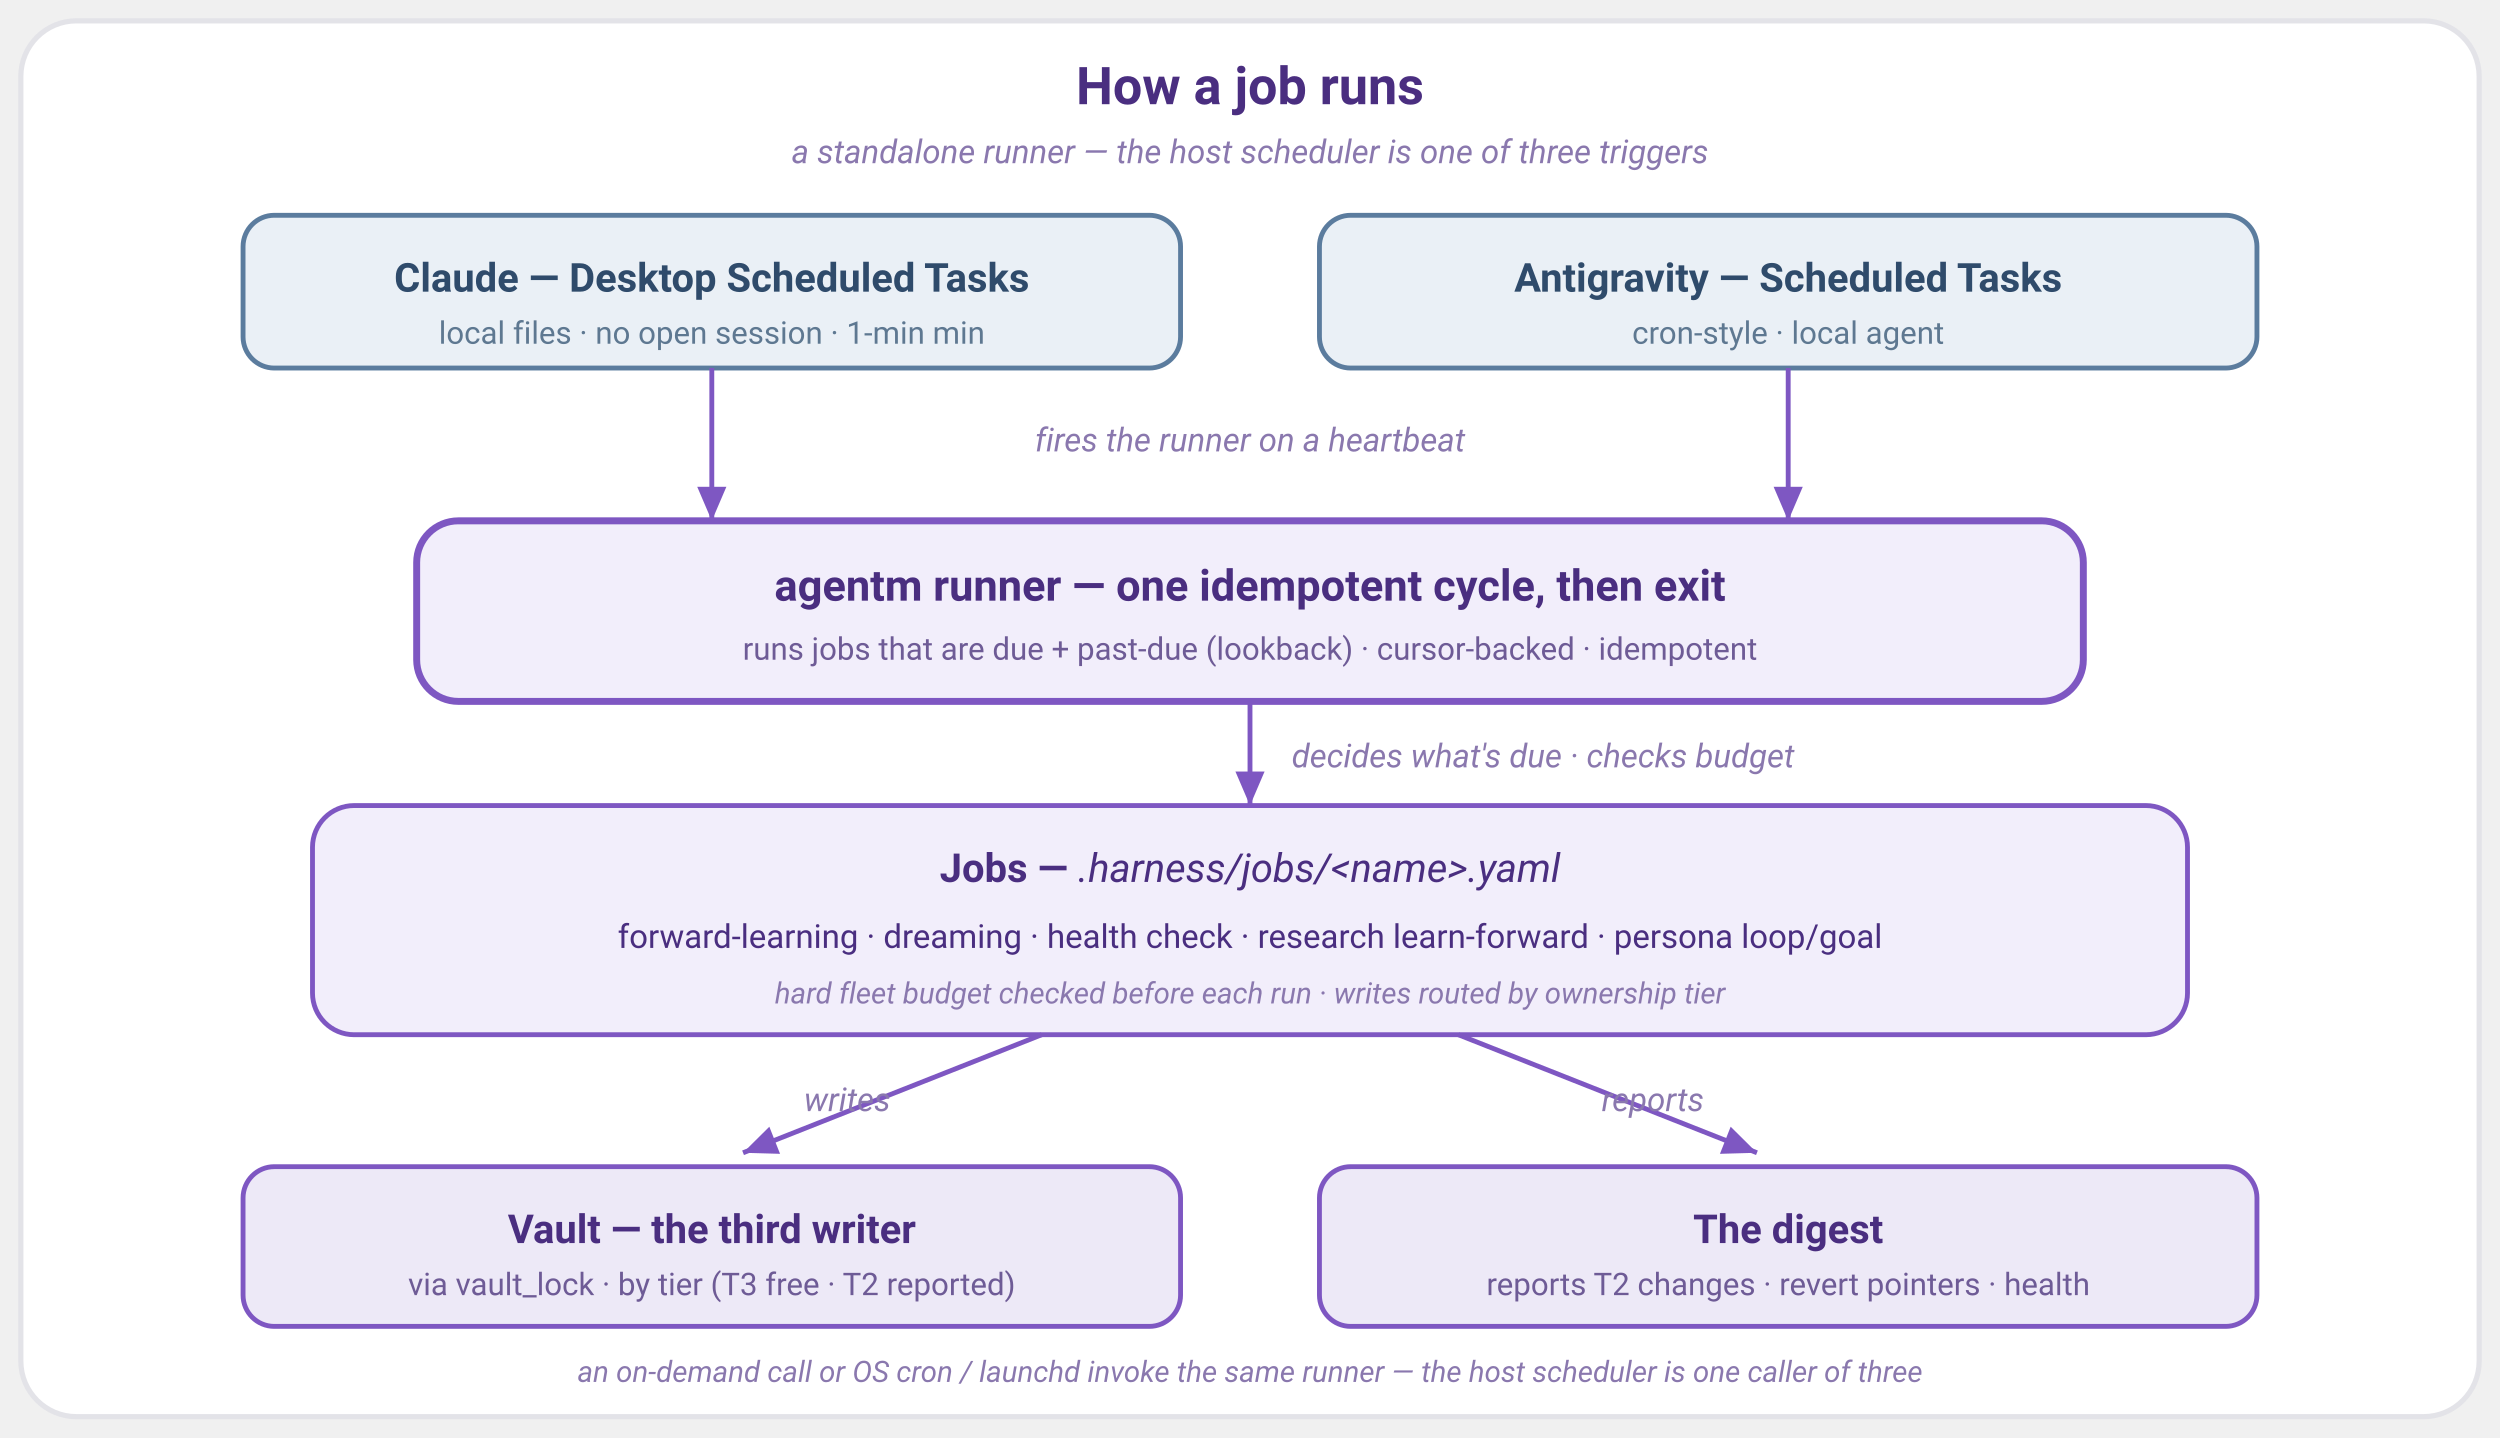
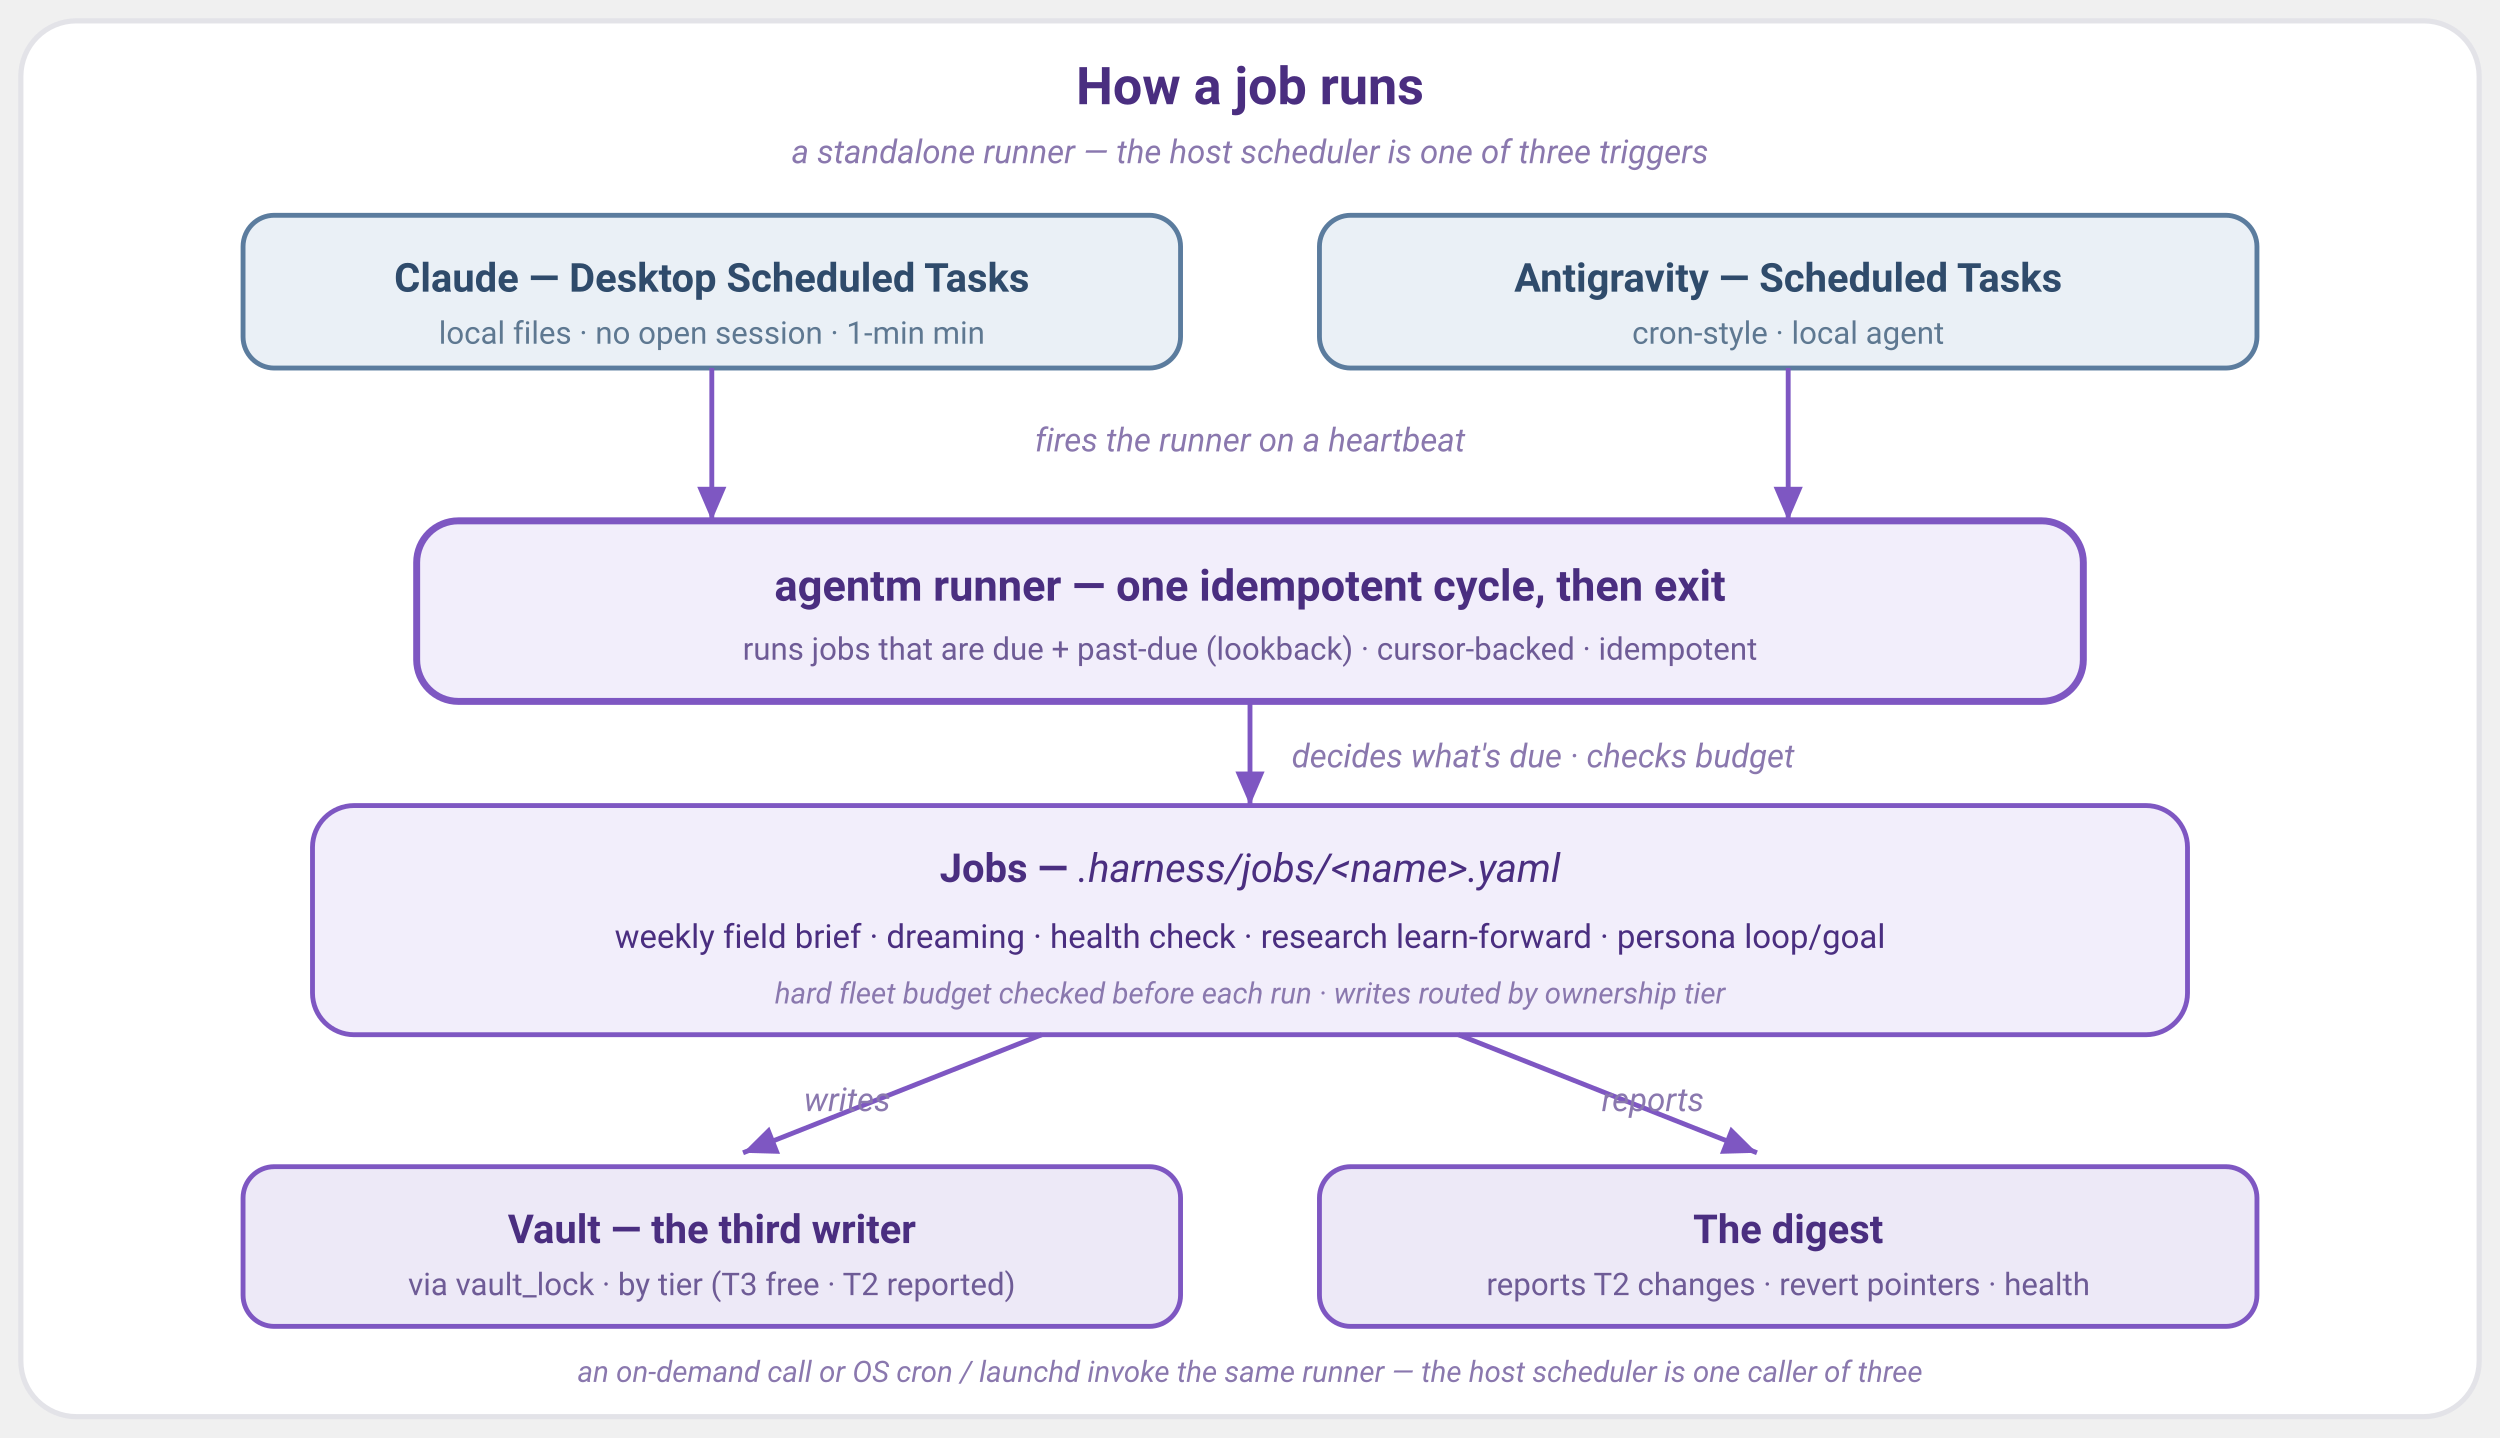
<svg xmlns="http://www.w3.org/2000/svg" viewBox="0 0 720 414" width="1040" height="598" font-family="-apple-system, BlinkMacSystemFont, 'Segoe UI', Roboto, Helvetica, Arial, sans-serif">
  <defs>
    <marker id="sa" markerWidth="9" markerHeight="9" refX="7" refY="3" orient="auto">
      <path d="M0,0 L7,3 L0,6 Z" fill="#7E57C2" />
    </marker>
  </defs>
  <rect x="6" y="6" width="708" height="402" rx="16" fill="#ffffff" stroke="#E3E3E8" stroke-width="1.5" />
  <text x="360" y="30" text-anchor="middle" font-size="15" font-weight="700" fill="#4A2E80">How a job runs</text>
  <text x="360" y="47" text-anchor="middle" font-size="9.5" font-style="italic" fill="#8A78AE">a standalone runner — the host scheduler is one of three triggers</text>
  <rect x="70" y="62" width="270" height="44" rx="9" fill="#EAF0F6" stroke="#5B7C9E" stroke-width="1.4" />
  <text x="205" y="84" text-anchor="middle" font-size="11.5" font-weight="700" fill="#2F4B6B">Claude — Desktop Scheduled Tasks</text>
  <text x="205" y="99" text-anchor="middle" font-size="9" fill="#5E7891">local files · no open session · 1-min min</text>
  <rect x="380" y="62" width="270" height="44" rx="9" fill="#EAF0F6" stroke="#5B7C9E" stroke-width="1.4" />
  <text x="515" y="84" text-anchor="middle" font-size="11.5" font-weight="700" fill="#2F4B6B">Antigravity — Scheduled Tasks</text>
  <text x="515" y="99" text-anchor="middle" font-size="9" fill="#5E7891">cron-style · local agent</text>
  <path d="M205,106 V150" fill="none" stroke="#7E57C2" stroke-width="1.4" marker-end="url(#sa)" />
  <path d="M515,106 V150" fill="none" stroke="#7E57C2" stroke-width="1.4" marker-end="url(#sa)" />
  <text x="360" y="130" text-anchor="middle" font-size="9.5" font-style="italic" fill="#8A78AE">fires the runner on a heartbeat</text>
  <rect x="120" y="150" width="480" height="52" rx="12" fill="#F2EEFB" stroke="#7E57C2" stroke-width="2" />
  <text x="360" y="173" text-anchor="middle" font-size="12.5" font-weight="700" fill="#4A2E80">agentm runner — one idempotent cycle, then exit</text>
  <text x="360" y="190" text-anchor="middle" font-size="9" fill="#6E5B96">runs jobs that are due + past-due (lookback) · cursor-backed · idempotent</text>
  <path d="M360,202 V232" fill="none" stroke="#7E57C2" stroke-width="1.4" marker-end="url(#sa)" />
  <text x="372" y="221" text-anchor="start" font-size="9.5" font-style="italic" fill="#8A78AE">decides what's due · checks budget</text>
  <rect x="90" y="232" width="540" height="66" rx="12" fill="#F2EEFB" stroke="#7E57C2" stroke-width="1.4" />
  <text x="360" y="254" text-anchor="middle" font-size="11.5" font-weight="700" fill="#4A2E80">Jobs — <tspan font-weight="400" font-style="italic">.harness/jobs/&lt;name&gt;.yaml</tspan>
  </text>
-   <text x="360" y="273" text-anchor="middle" font-size="9.5" fill="#4A2E80">forward-learning · dreaming · health check · research learn-forward · persona loop/goal</text>
+   <text x="360" y="273" text-anchor="middle" font-size="9.5" fill="#4A2E80">weekly field brief · dreaming · health check · research learn-forward · persona loop/goal</text>
  <text x="360" y="289" text-anchor="middle" font-size="8.5" font-style="italic" fill="#8A78AE">hard fleet budget checked before each run · writes routed by ownership tier</text>
  <path d="M300,298 L214,332" fill="none" stroke="#7E57C2" stroke-width="1.4" marker-end="url(#sa)" />
  <path d="M420,298 L506,332" fill="none" stroke="#7E57C2" stroke-width="1.4" marker-end="url(#sa)" />
  <text x="244" y="320" text-anchor="middle" font-size="9.5" font-style="italic" fill="#8A78AE">writes</text>
  <text x="476" y="320" text-anchor="middle" font-size="9.5" font-style="italic" fill="#8A78AE">reports</text>
  <rect x="70" y="336" width="270" height="46" rx="9" fill="#EDE9F7" stroke="#7E57C2" stroke-width="1.4" />
  <text x="205" y="358" text-anchor="middle" font-size="11.5" font-weight="700" fill="#4A2E80">Vault — the third writer</text>
  <text x="205" y="373" text-anchor="middle" font-size="9" fill="#6E5B96">via vault_lock · by tier (T3 free · T2 reported)</text>
  <rect x="380" y="336" width="270" height="46" rx="9" fill="#EDE9F7" stroke="#7E57C2" stroke-width="1.4" />
  <text x="515" y="358" text-anchor="middle" font-size="11.5" font-weight="700" fill="#4A2E80">The digest</text>
  <text x="515" y="373" text-anchor="middle" font-size="9" fill="#6E5B96">reports T2 changes · revert pointers · health</text>
  <text x="360" y="398" text-anchor="middle" font-size="8.5" font-style="italic" fill="#8A78AE">an on-demand call or OS cron / launchd invoke the same runner — the host scheduler is one caller of three</text>
</svg>
